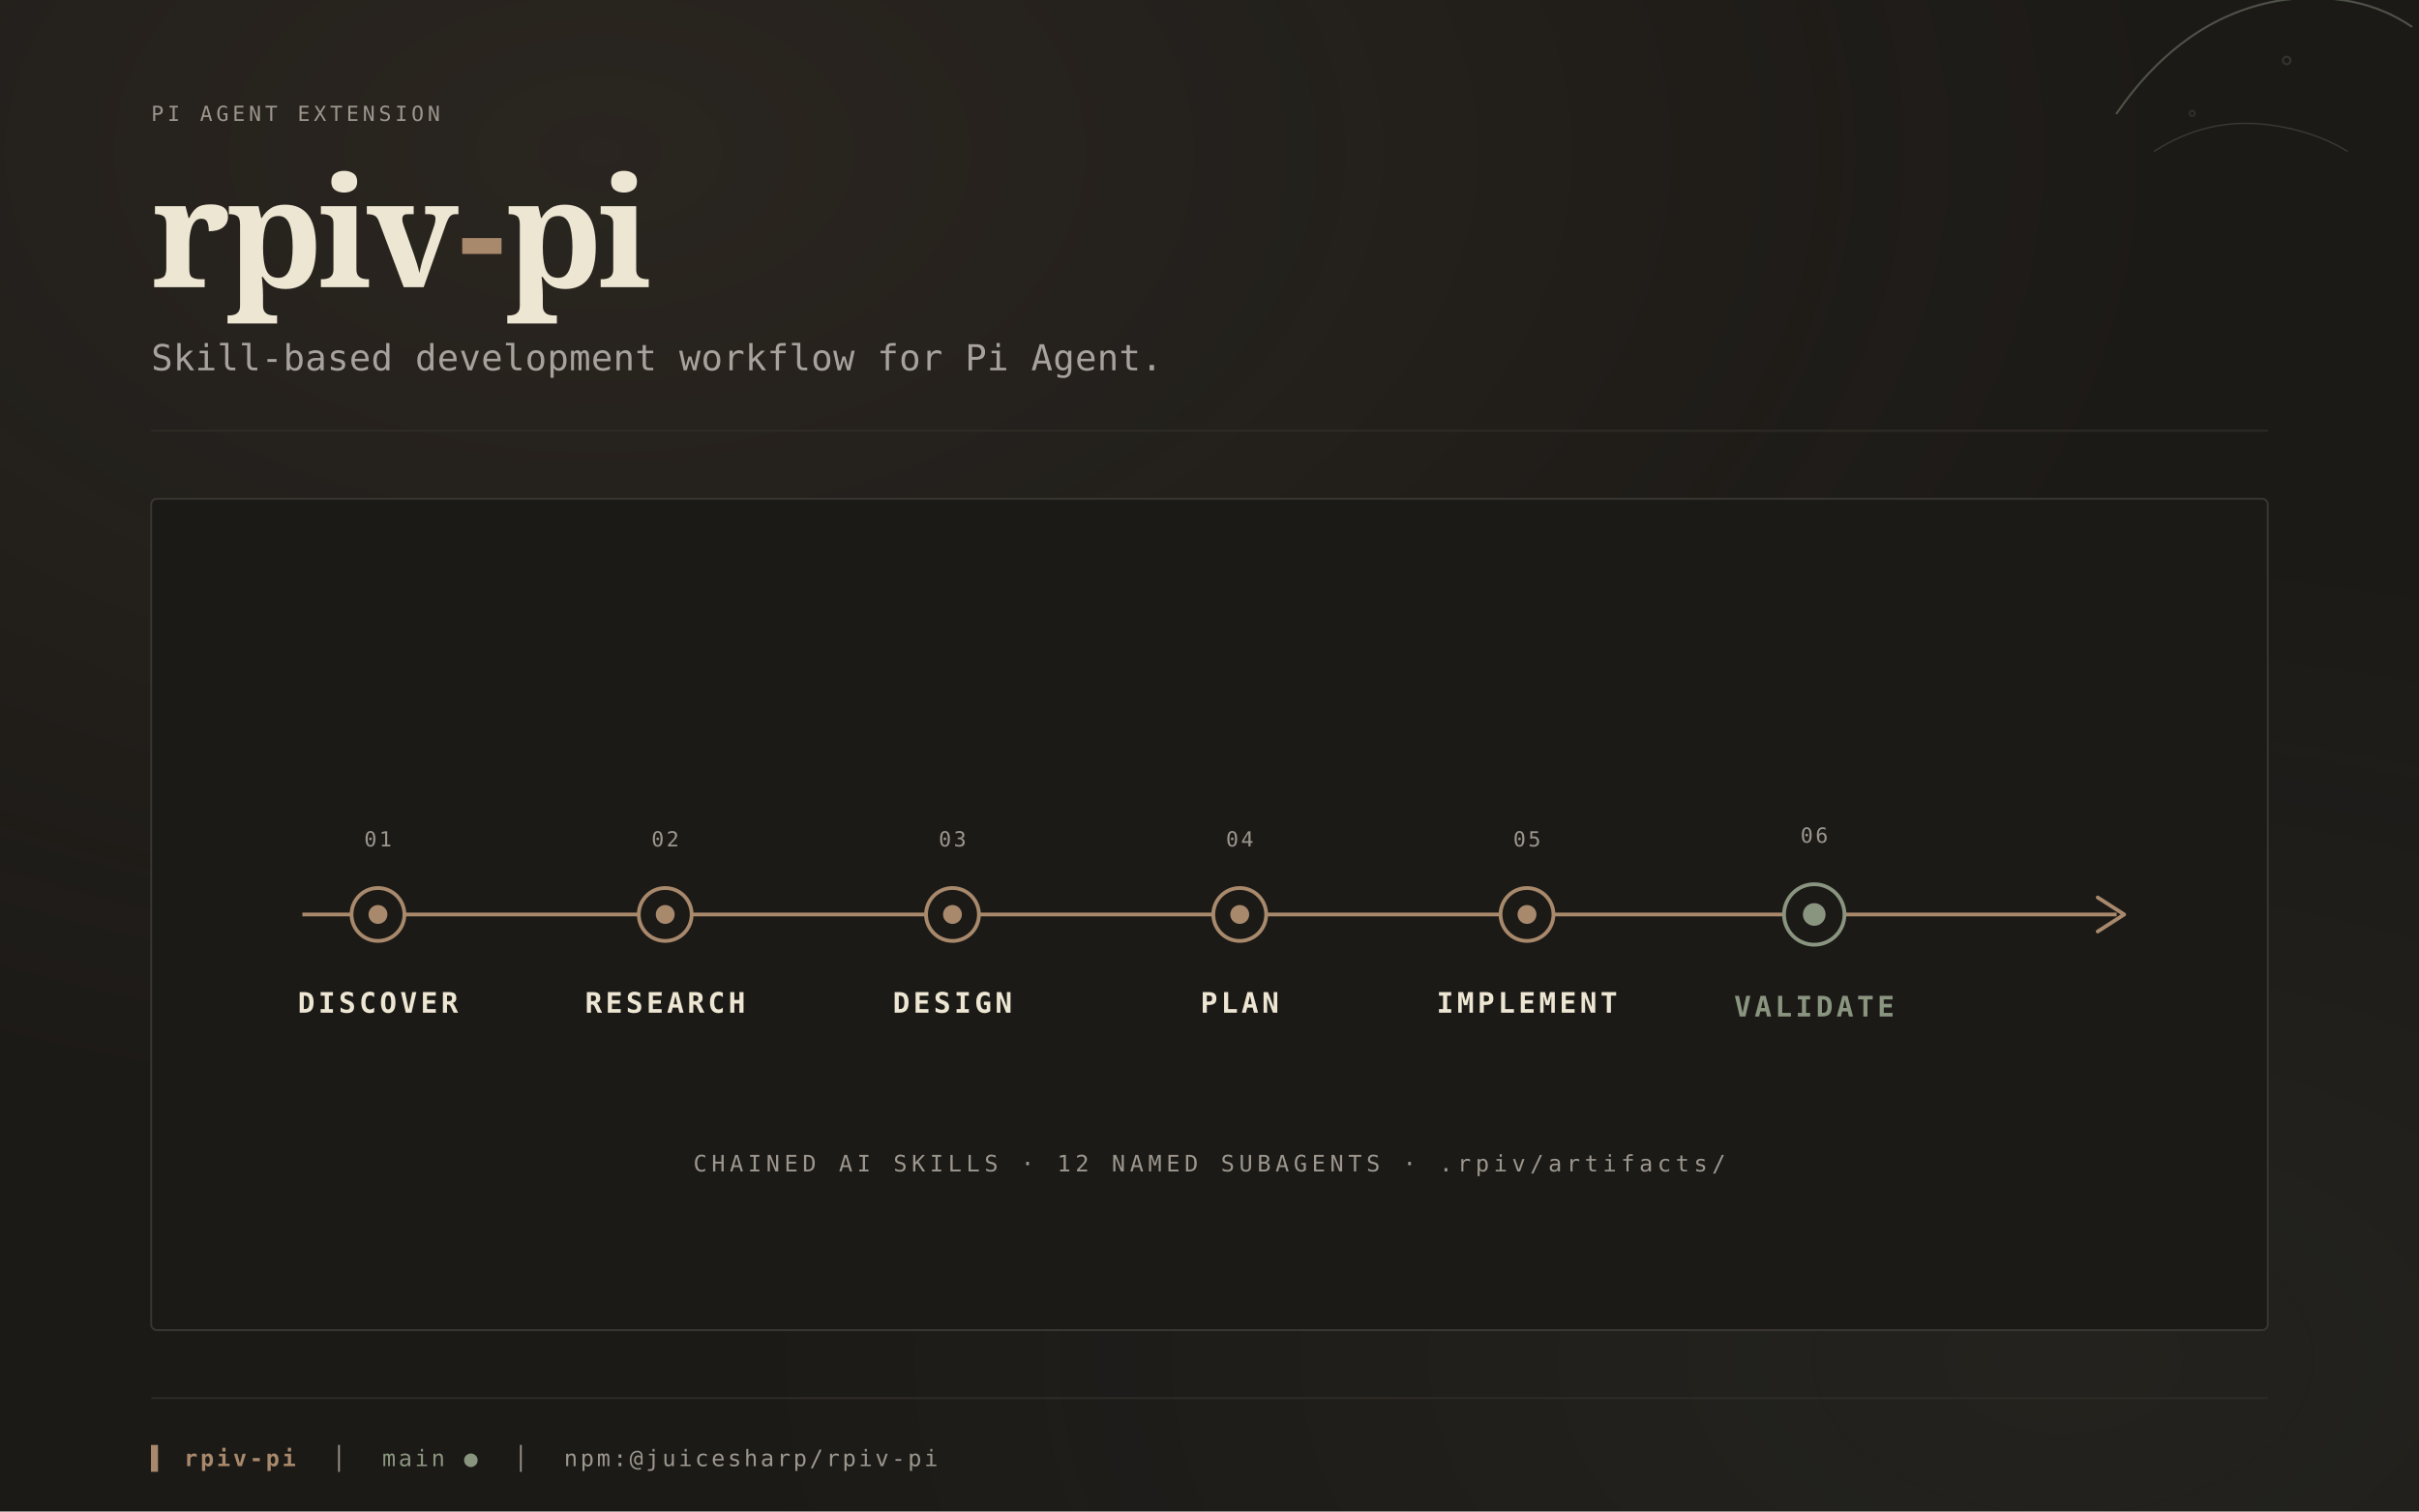
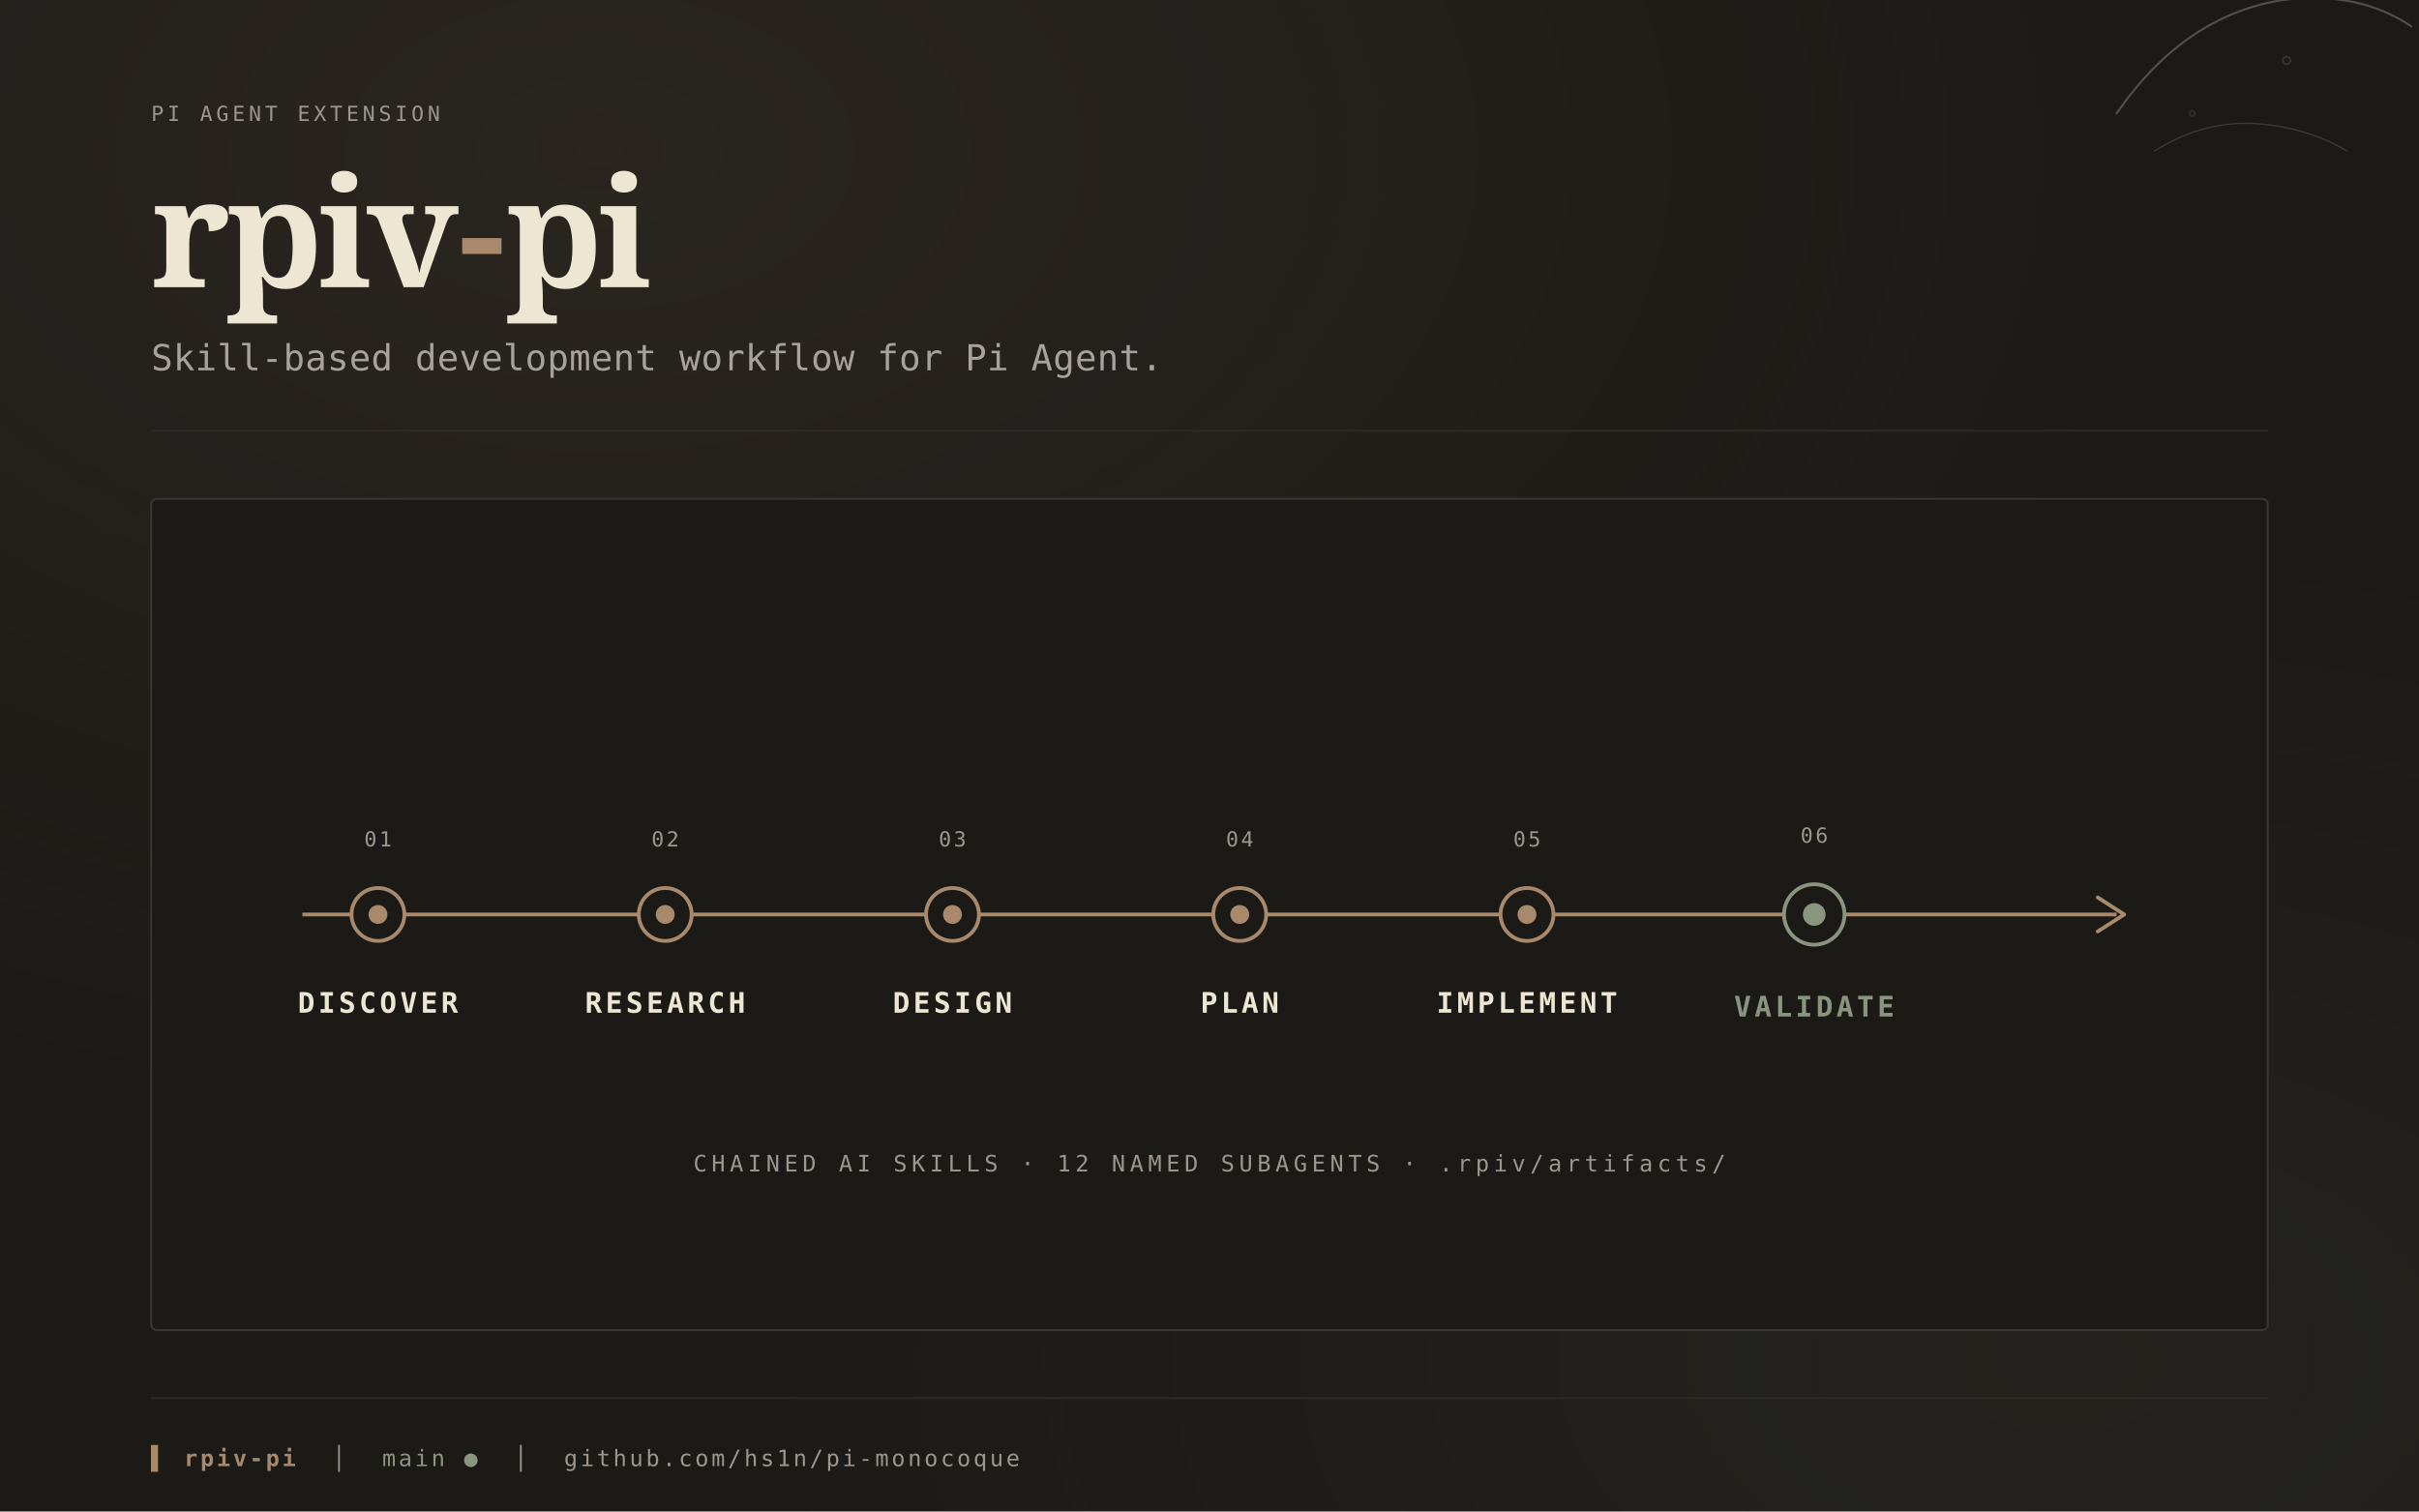
<svg xmlns="http://www.w3.org/2000/svg" viewBox="0 0 1280 800" role="img" aria-label="rpiv-pi — Skill-based development workflow for Pi Agent" preserveAspectRatio="xMidYMid meet">
  <defs>
    <style>
      .mono { font-family: 'JetBrains Mono', 'Fira Code', ui-monospace, SFMono-Regular, Menlo, Consolas, monospace; }
      .serif { font-family: 'Iowan Old Style', 'Hoefler Text', Charter, 'Source Serif Pro', Georgia, serif; }
      .ink { fill: #ede6d3; }
      .text-quiet { fill: #a8a29e; }
      .text-distant { fill: #9c968d; }
      .ochre { fill: #a8896c; }
      .sage { fill: #8a9580; }
      .sage-deep { fill: #5e6b56; }
    </style>
    <radialGradient id="wash-ochre" cx="25%" cy="10%" r="65%">
      <stop offset="0%" stop-color="#a8896c" stop-opacity="0.10" />
      <stop offset="100%" stop-color="#a8896c" stop-opacity="0" />
    </radialGradient>
    <radialGradient id="wash-sage" cx="85%" cy="90%" r="55%">
      <stop offset="0%" stop-color="#8a9580" stop-opacity="0.07" />
      <stop offset="100%" stop-color="#8a9580" stop-opacity="0" />
    </radialGradient>
  </defs>
  <rect width="1280" height="800" fill="#1c1a17" />
  <rect width="1280" height="800" fill="url(#wash-ochre)" />
  <rect width="1280" height="800" fill="url(#wash-sage)" />
  <g fill="none" stroke="#8a9580" stroke-linecap="round" opacity="0.45">
    <path d="M1120 60 q36 -52 88 -60 q40 -5 68 14" stroke-width="1.1" />
    <path d="M1140 80 q28 -18 60 -14 q24 3 42 14" stroke-width="0.7" opacity="0.6" />
    <circle cx="1210" cy="32" r="2" opacity="0.5" />
    <circle cx="1160" cy="60" r="1.4" opacity="0.4" />
  </g>
  <text class="mono text-distant" x="80" y="64" font-size="11" letter-spacing="0.18em">PI AGENT EXTENSION</text>
  <text class="serif ink" x="80" y="152" font-size="80" font-weight="700" letter-spacing="-2.5">rpiv<tspan class="ochre">-</tspan>pi</text>
  <text class="mono text-quiet" x="80" y="196" font-size="19" letter-spacing="0.2">Skill-based development workflow for Pi Agent.</text>
  <line x1="80" y1="228" x2="1200" y2="228" stroke="#2e2b27" stroke-width="1" />
  <rect x="80" y="264" width="1120" height="440" rx="3" fill="#1c1a17" stroke="#3a3631" stroke-width="1" />
  <line x1="160" y1="484" x2="1120" y2="484" stroke="#a8896c" stroke-width="2" />
  <path d="M1110 475 L1124 484 L1110 493" fill="none" stroke="#a8896c" stroke-width="2" stroke-linejoin="round" stroke-linecap="round" />
  <g transform="translate(200 484)">
    <circle r="14" fill="#1c1a17" stroke="#a8896c" stroke-width="2" />
    <circle r="5" fill="#a8896c" />
    <text class="mono text-distant" x="0" y="-36" font-size="11" letter-spacing="0.12em" text-anchor="middle">01</text>
    <text class="mono ink" x="0" y="52" font-size="15" letter-spacing="0.12em" text-anchor="middle" font-weight="700">DISCOVER</text>
  </g>
  <g transform="translate(352 484)">
    <circle r="14" fill="#1c1a17" stroke="#a8896c" stroke-width="2" />
    <circle r="5" fill="#a8896c" />
    <text class="mono text-distant" x="0" y="-36" font-size="11" letter-spacing="0.12em" text-anchor="middle">02</text>
    <text class="mono ink" x="0" y="52" font-size="15" letter-spacing="0.12em" text-anchor="middle" font-weight="700">RESEARCH</text>
  </g>
  <g transform="translate(504 484)">
    <circle r="14" fill="#1c1a17" stroke="#a8896c" stroke-width="2" />
    <circle r="5" fill="#a8896c" />
    <text class="mono text-distant" x="0" y="-36" font-size="11" letter-spacing="0.12em" text-anchor="middle">03</text>
    <text class="mono ink" x="0" y="52" font-size="15" letter-spacing="0.12em" text-anchor="middle" font-weight="700">DESIGN</text>
  </g>
  <g transform="translate(656 484)">
    <circle r="14" fill="#1c1a17" stroke="#a8896c" stroke-width="2" />
    <circle r="5" fill="#a8896c" />
    <text class="mono text-distant" x="0" y="-36" font-size="11" letter-spacing="0.12em" text-anchor="middle">04</text>
    <text class="mono ink" x="0" y="52" font-size="15" letter-spacing="0.12em" text-anchor="middle" font-weight="700">PLAN</text>
  </g>
  <g transform="translate(808 484)">
    <circle r="14" fill="#1c1a17" stroke="#a8896c" stroke-width="2" />
    <circle r="5" fill="#a8896c" />
    <text class="mono text-distant" x="0" y="-36" font-size="11" letter-spacing="0.12em" text-anchor="middle">05</text>
    <text class="mono ink" x="0" y="52" font-size="15" letter-spacing="0.12em" text-anchor="middle" font-weight="700">IMPLEMENT</text>
  </g>
  <g transform="translate(960 484)">
    <circle r="16" fill="#1c1a17" stroke="#8a9580" stroke-width="2" />
    <circle r="6" fill="#8a9580" />
    <text class="mono text-distant" x="0" y="-38" font-size="11" letter-spacing="0.12em" text-anchor="middle">06</text>
    <text class="mono sage" x="0" y="54" font-size="15" letter-spacing="0.12em" text-anchor="middle" font-weight="700">VALIDATE</text>
  </g>
  <text class="mono text-distant" x="640" y="620" font-size="12" letter-spacing="0.2em" text-anchor="middle">CHAINED AI SKILLS · 12 NAMED SUBAGENTS · .rpiv/artifacts/</text>
  <line x1="80" y1="740" x2="1200" y2="740" stroke="#2e2b27" stroke-width="1" />
  <text class="mono text-distant" x="80" y="776" font-size="12" letter-spacing="0.12em">
    <tspan class="ochre" font-weight="700">▌ rpiv-pi</tspan>
    <tspan dx="12">│</tspan>
    <tspan dx="12" class="sage">main ●</tspan>
    <tspan dx="12">│</tspan>
-     <tspan dx="12">npm:@juicesharp/rpiv-pi</tspan>
+     <tspan dx="12">github.com/hs1n/pi-monocoque</tspan>
  </text>
</svg>
